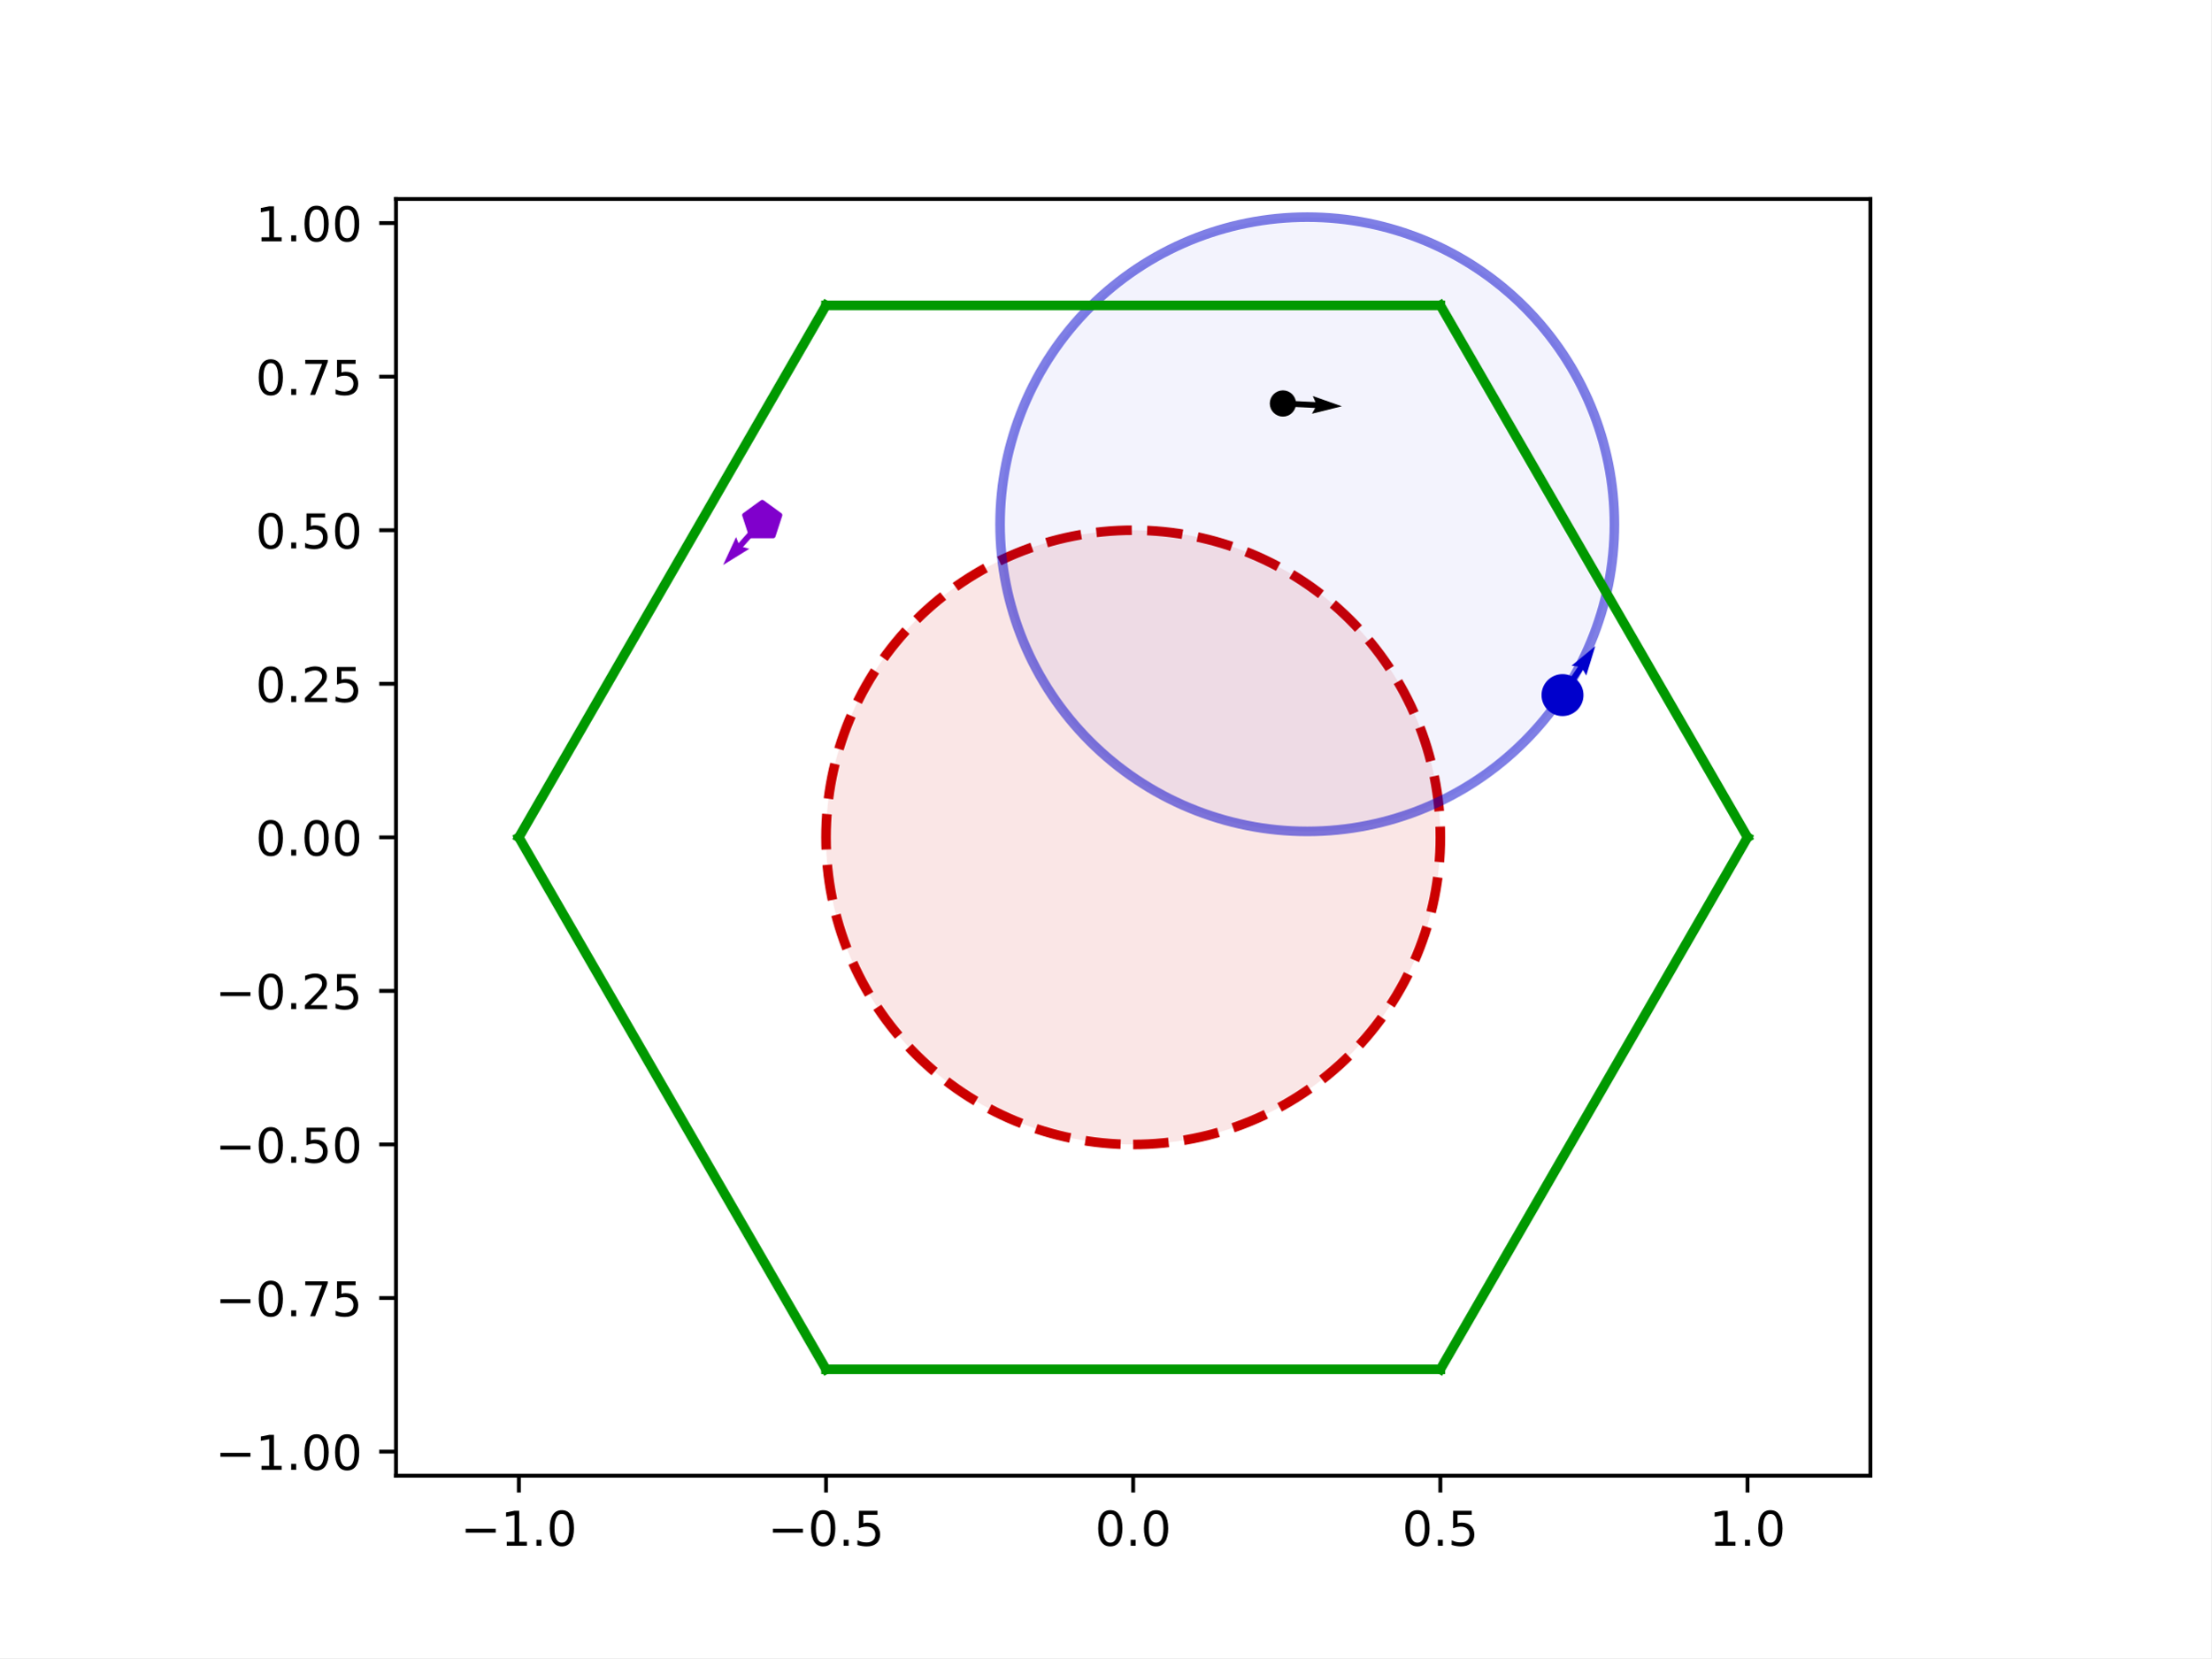
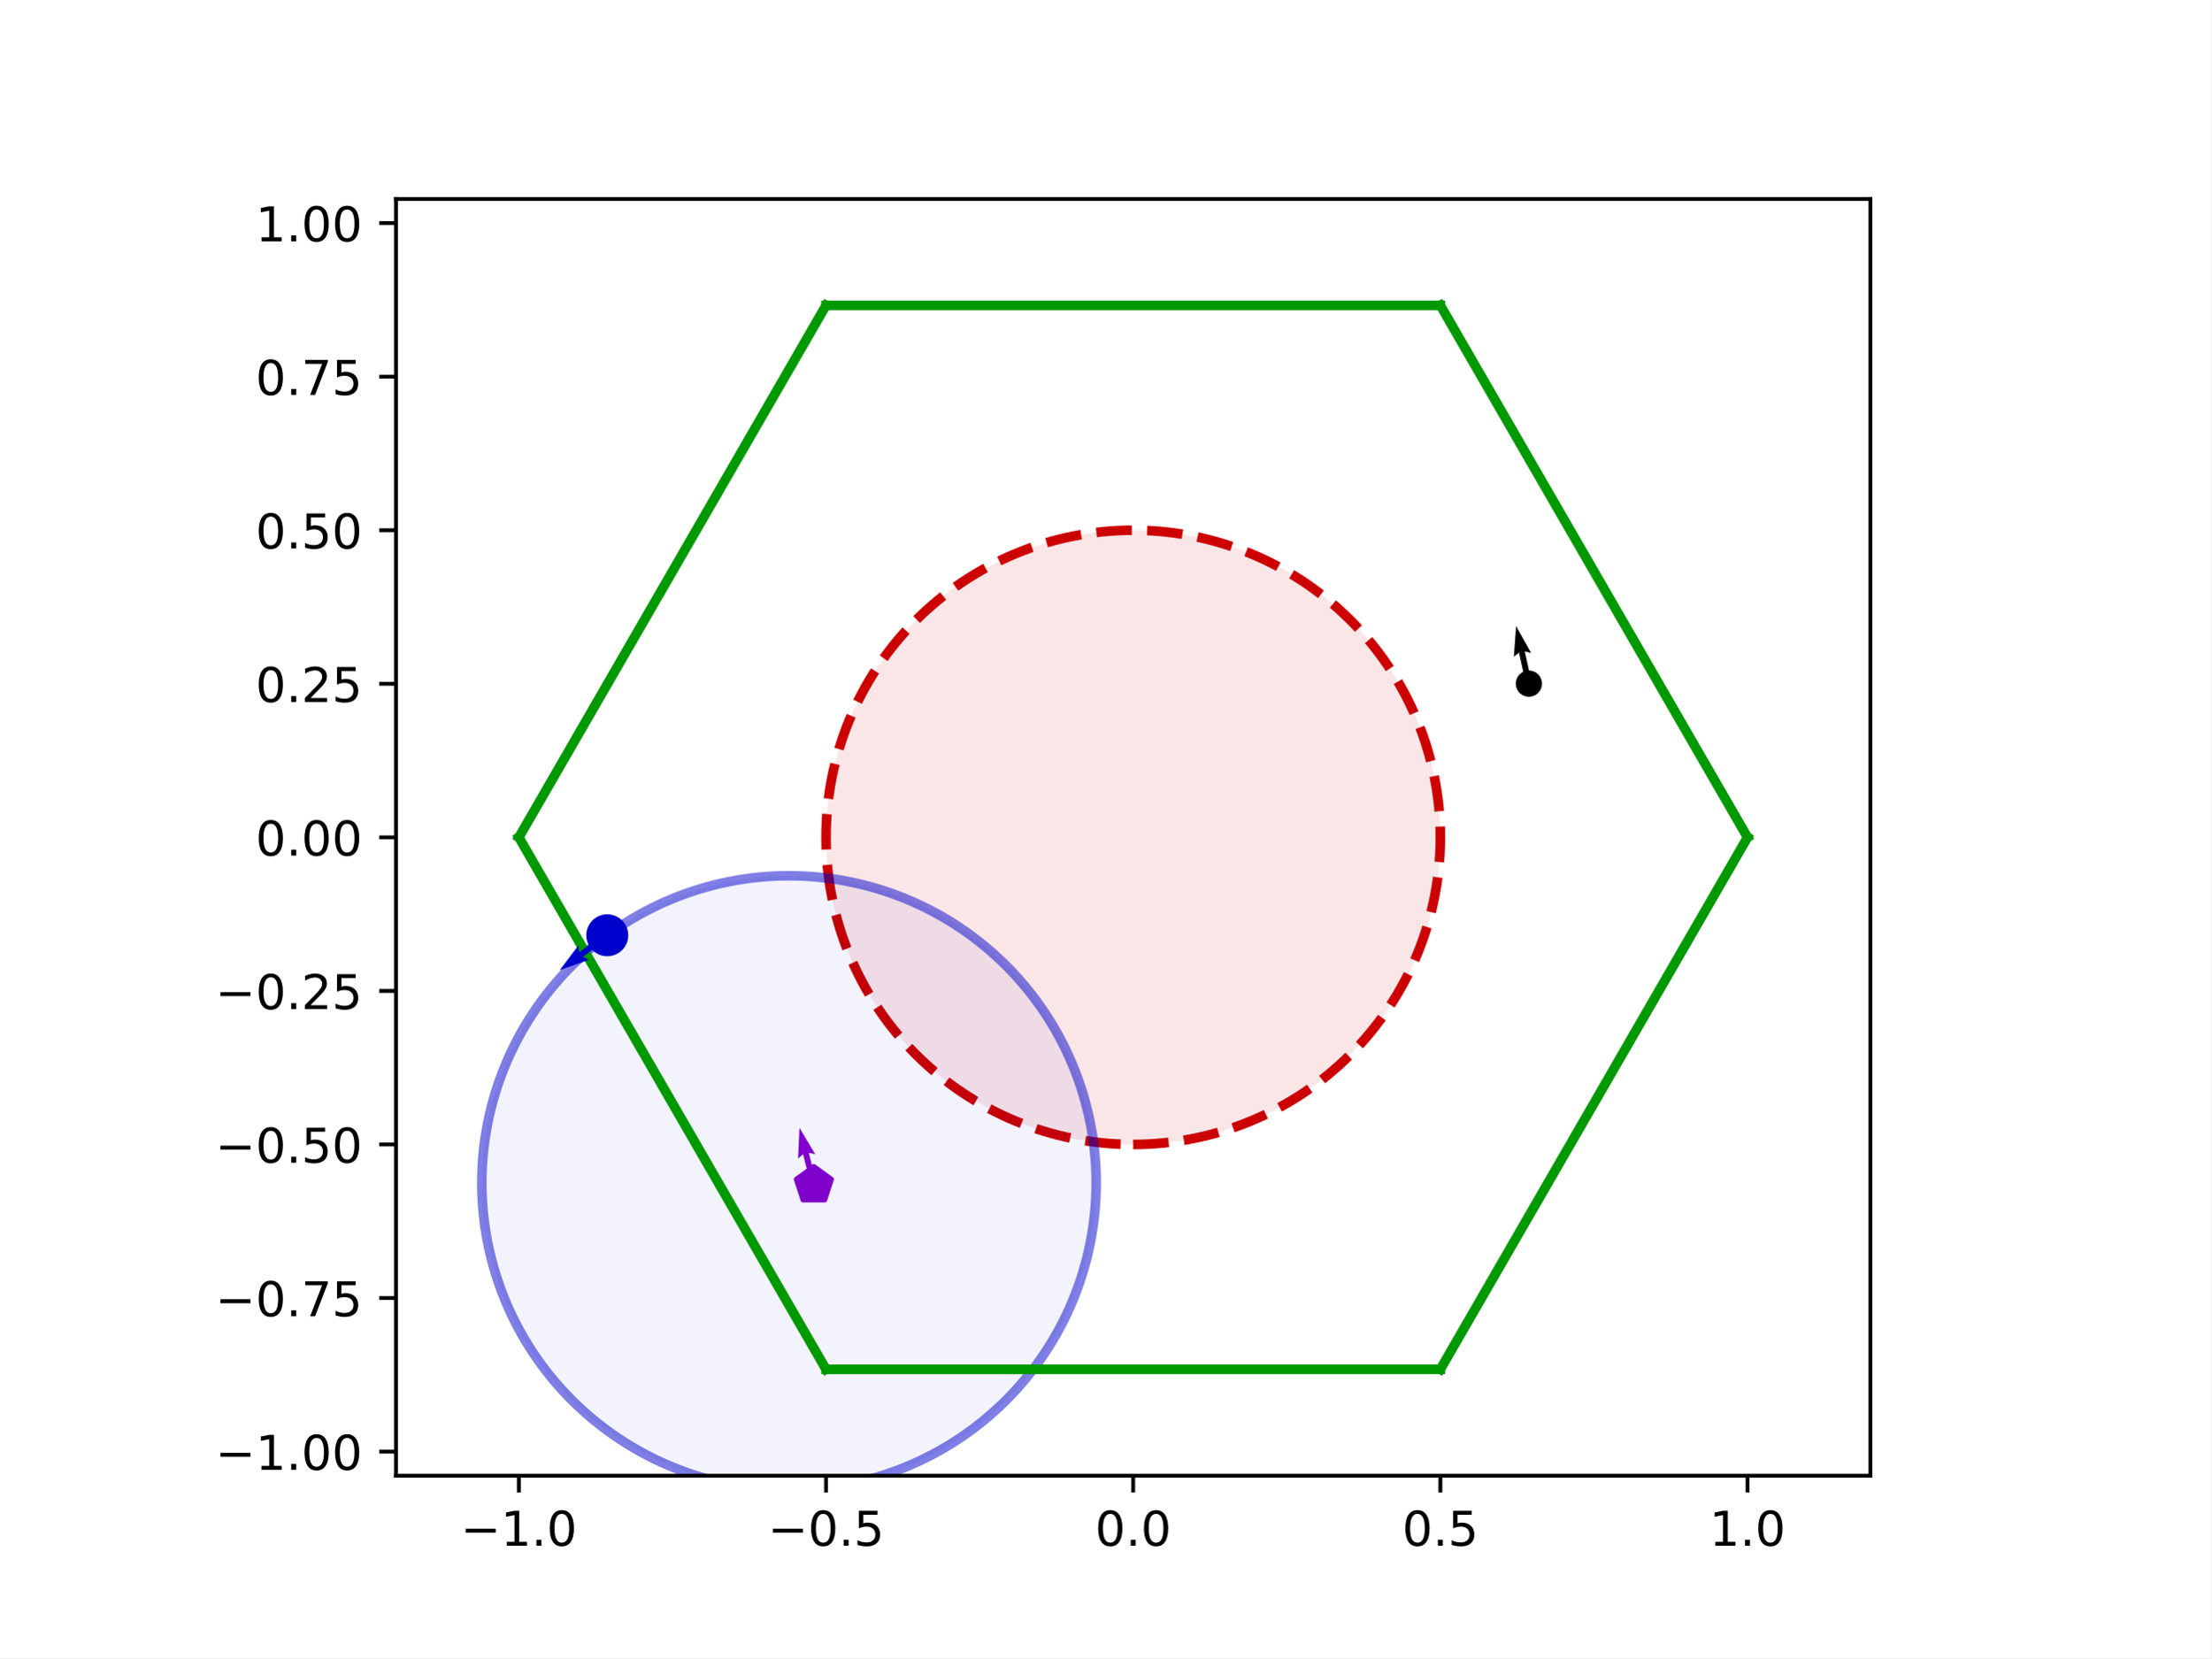
<svg xmlns="http://www.w3.org/2000/svg" xmlns:xlink="http://www.w3.org/1999/xlink" height="345.6pt" version="1.1" viewBox="0 0 460.8 345.6" width="460.8pt">
  <defs>
    <style type="text/css">
*{stroke-linecap:butt;stroke-linejoin:round;}
  </style>
  </defs>
  <g id="figure_1">
    <g id="patch_1">
      <path d="M 0 345.6  L 460.8 345.6  L 460.8 0  L 0 0  z " style="fill:#ffffff;" />
    </g>
    <g id="axes_1">
      <g id="patch_2">
        <path d="M 82.52 307.584  L 389.8 307.584  L 389.8 41.472  L 82.52 41.472  z " style="fill:#ffffff;" />
      </g>
      <g id="patch_3">
-         <path clip-path="url(#pb1c1e748c1)" d="M 236.16 238.545  C 253.137 238.545 269.422 231.799 281.427 219.795  C 293.431 207.79 300.177 191.505 300.177 174.528  C 300.177 157.551 293.431 141.266 281.427 129.261  C 269.422 117.257 253.137 110.511 236.16 110.511  C 219.183 110.511 202.898 117.257 190.893 129.261  C 178.889 141.266 172.143 157.551 172.143 174.528  C 172.143 191.505 178.889 207.79 190.893 219.795  C 202.898 231.799 219.183 238.545 236.16 238.545  z " style="fill:#cc0000;fill-opacity:0.1;stroke:#cc0000;stroke-dasharray:7.4,3.2;stroke-dashoffset:0;stroke-linejoin:miter;stroke-width:2;" />
+         <path clip-path="url(#pa5d13173cd)" d="M 236.16 238.545  C 253.137 238.545 269.422 231.799 281.427 219.795  C 293.431 207.79 300.177 191.505 300.177 174.528  C 300.177 157.551 293.431 141.266 281.427 129.261  C 269.422 117.257 253.137 110.511 236.16 110.511  C 219.183 110.511 202.898 117.257 190.893 129.261  C 178.889 141.266 172.143 157.551 172.143 174.528  C 172.143 191.505 178.889 207.79 190.893 219.795  C 202.898 231.799 219.183 238.545 236.16 238.545  z " style="fill:#cc0000;fill-opacity:0.1;stroke:#cc0000;stroke-dasharray:7.4,3.2;stroke-dashoffset:0;stroke-linejoin:miter;stroke-width:2;" />
      </g>
      <g id="patch_4">
-         <path clip-path="url(#pb1c1e748c1)" d="M 272.434 173.286  C 289.411 173.286 305.695 166.54 317.7 154.536  C 329.705 142.531 336.45 126.246 336.45 109.269  C 336.45 92.292 329.705 76.007 317.7 64.003  C 305.695 51.998 289.411 45.252 272.434 45.252  C 255.456 45.252 239.172 51.998 227.167 64.003  C 215.162 76.007 208.417 92.292 208.417 109.269  C 208.417 126.246 215.162 142.531 227.167 154.536  C 239.172 166.54 255.456 173.286 272.434 173.286  z " style="fill:#0000cc;fill-opacity:0.05;stroke:#0000cc;stroke-linejoin:miter;stroke-opacity:0.5;stroke-width:2;" />
+         <path clip-path="url(#pa5d13173cd)" d="M 164.426 310.567  C 181.403 310.567 197.687 303.821 209.692 291.817  C 221.697 279.812 228.442 263.527 228.442 246.55  C 228.442 229.573 221.697 213.288 209.692 201.283  C 197.687 189.279 181.403 182.533 164.426 182.533  C 147.448 182.533 131.164 189.279 119.159 201.283  C 107.154 213.288 100.409 229.573 100.409 246.55  C 100.409 263.527 107.154 279.812 119.159 291.817  C 131.164 303.821 147.448 310.567 164.426 310.567  z " style="fill:#0000cc;fill-opacity:0.05;stroke:#0000cc;stroke-linejoin:miter;stroke-opacity:0.5;stroke-width:2;" />
      </g>
      <g id="matplotlib.axis_1">
        <g id="xtick_1">
          <g id="line2d_1">
            <defs>
-               <path d="M 0 0  L 0 3.5  " id="m3f5b5e6204" style="stroke:#000000;stroke-width:0.8;" />
-             </defs>
-             <g>
-               <use style="stroke:#000000;stroke-width:0.8;" x="108.127" xlink:href="#m3f5b5e6204" y="307.584" />
+               <path d="M 0 0  L 0 3.5  " id="m0382776be2" style="stroke:#000000;stroke-width:0.8;" />
+             </defs>
+             <g>
+               <use style="stroke:#000000;stroke-width:0.8;" x="108.127" xlink:href="#m0382776be2" y="307.584" />
            </g>
          </g>
          <g id="text_1">
            <defs>
              <path d="M 10.594 35.5  L 73.188 35.5  L 73.188 27.203  L 10.594 27.203  z " id="DejaVuSans-8722" />
              <path d="M 12.406 8.297  L 28.516 8.297  L 28.516 63.922  L 10.984 60.406  L 10.984 69.391  L 28.422 72.906  L 38.281 72.906  L 38.281 8.297  L 54.391 8.297  L 54.391 0  L 12.406 0  z " id="DejaVuSans-49" />
              <path d="M 10.688 12.406  L 21 12.406  L 21 0  L 10.688 0  z " id="DejaVuSans-46" />
              <path d="M 31.781 66.406  Q 24.172 66.406 20.328 58.906  Q 16.5 51.422 16.5 36.375  Q 16.5 21.391 20.328 13.891  Q 24.172 6.391 31.781 6.391  Q 39.453 6.391 43.281 13.891  Q 47.125 21.391 47.125 36.375  Q 47.125 51.422 43.281 58.906  Q 39.453 66.406 31.781 66.406  z M 31.781 74.219  Q 44.047 74.219 50.516 64.516  Q 56.984 54.828 56.984 36.375  Q 56.984 17.969 50.516 8.266  Q 44.047 -1.422 31.781 -1.422  Q 19.531 -1.422 13.062 8.266  Q 6.594 17.969 6.594 36.375  Q 6.594 54.828 13.062 64.516  Q 19.531 74.219 31.781 74.219  z " id="DejaVuSans-48" />
            </defs>
            <g transform="translate(95.9854 322.1824)scale(0.1 -0.1)">
              <use xlink:href="#DejaVuSans-8722" />
              <use x="83.789" xlink:href="#DejaVuSans-49" />
              <use x="147.412" xlink:href="#DejaVuSans-46" />
              <use x="179.199" xlink:href="#DejaVuSans-48" />
            </g>
          </g>
        </g>
        <g id="xtick_2">
          <g id="line2d_2">
            <g>
-               <use style="stroke:#000000;stroke-width:0.8;" x="172.143" xlink:href="#m3f5b5e6204" y="307.584" />
+               <use style="stroke:#000000;stroke-width:0.8;" x="172.143" xlink:href="#m0382776be2" y="307.584" />
            </g>
          </g>
          <g id="text_2">
            <defs>
              <path d="M 10.797 72.906  L 49.516 72.906  L 49.516 64.594  L 19.828 64.594  L 19.828 46.734  Q 21.969 47.469 24.109 47.828  Q 26.266 48.188 28.422 48.188  Q 40.625 48.188 47.75 41.5  Q 54.891 34.812 54.891 23.391  Q 54.891 11.625 47.562 5.094  Q 40.234 -1.422 26.906 -1.422  Q 22.312 -1.422 17.547 -0.641  Q 12.797 0.141 7.719 1.703  L 7.719 11.625  Q 12.109 9.234 16.797 8.062  Q 21.484 6.891 26.703 6.891  Q 35.156 6.891 40.078 11.328  Q 45.016 15.766 45.016 23.391  Q 45.016 31 40.078 35.438  Q 35.156 39.891 26.703 39.891  Q 22.75 39.891 18.812 39.016  Q 14.891 38.141 10.797 36.281  z " id="DejaVuSans-53" />
            </defs>
            <g transform="translate(160.002 322.1824)scale(0.1 -0.1)">
              <use xlink:href="#DejaVuSans-8722" />
              <use x="83.789" xlink:href="#DejaVuSans-48" />
              <use x="147.412" xlink:href="#DejaVuSans-46" />
              <use x="179.199" xlink:href="#DejaVuSans-53" />
            </g>
          </g>
        </g>
        <g id="xtick_3">
          <g id="line2d_3">
            <g>
-               <use style="stroke:#000000;stroke-width:0.8;" x="236.16" xlink:href="#m3f5b5e6204" y="307.584" />
+               <use style="stroke:#000000;stroke-width:0.8;" x="236.16" xlink:href="#m0382776be2" y="307.584" />
            </g>
          </g>
          <g id="text_3">
            <g transform="translate(228.2084 322.1824)scale(0.1 -0.1)">
              <use xlink:href="#DejaVuSans-48" />
              <use x="63.623" xlink:href="#DejaVuSans-46" />
              <use x="95.41" xlink:href="#DejaVuSans-48" />
            </g>
          </g>
        </g>
        <g id="xtick_4">
          <g id="line2d_4">
            <g>
-               <use style="stroke:#000000;stroke-width:0.8;" x="300.177" xlink:href="#m3f5b5e6204" y="307.584" />
+               <use style="stroke:#000000;stroke-width:0.8;" x="300.177" xlink:href="#m0382776be2" y="307.584" />
            </g>
          </g>
          <g id="text_4">
            <g transform="translate(292.225 322.1824)scale(0.1 -0.1)">
              <use xlink:href="#DejaVuSans-48" />
              <use x="63.623" xlink:href="#DejaVuSans-46" />
              <use x="95.41" xlink:href="#DejaVuSans-53" />
            </g>
          </g>
        </g>
        <g id="xtick_5">
          <g id="line2d_5">
            <g>
-               <use style="stroke:#000000;stroke-width:0.8;" x="364.193" xlink:href="#m3f5b5e6204" y="307.584" />
+               <use style="stroke:#000000;stroke-width:0.8;" x="364.193" xlink:href="#m0382776be2" y="307.584" />
            </g>
          </g>
          <g id="text_5">
            <g transform="translate(356.2416 322.1824)scale(0.1 -0.1)">
              <use xlink:href="#DejaVuSans-49" />
              <use x="63.623" xlink:href="#DejaVuSans-46" />
              <use x="95.41" xlink:href="#DejaVuSans-48" />
            </g>
          </g>
        </g>
      </g>
      <g id="matplotlib.axis_2">
        <g id="ytick_1">
          <g id="line2d_6">
            <defs>
-               <path d="M 0 0  L -3.5 0  " id="m5375aae869" style="stroke:#000000;stroke-width:0.8;" />
-             </defs>
-             <g>
-               <use style="stroke:#000000;stroke-width:0.8;" x="82.52" xlink:href="#m5375aae869" y="302.561" />
+               <path d="M 0 0  L -3.5 0  " id="m068e454c33" style="stroke:#000000;stroke-width:0.8;" />
+             </defs>
+             <g>
+               <use style="stroke:#000000;stroke-width:0.8;" x="82.52" xlink:href="#m068e454c33" y="302.561" />
            </g>
          </g>
          <g id="text_6">
            <g transform="translate(44.87485 306.3604)scale(0.1 -0.1)">
              <use xlink:href="#DejaVuSans-8722" />
              <use x="83.789" xlink:href="#DejaVuSans-49" />
              <use x="147.412" xlink:href="#DejaVuSans-46" />
              <use x="179.199" xlink:href="#DejaVuSans-48" />
              <use x="242.822" xlink:href="#DejaVuSans-48" />
            </g>
          </g>
        </g>
        <g id="ytick_2">
          <g id="line2d_7">
            <g>
-               <use style="stroke:#000000;stroke-width:0.8;" x="82.52" xlink:href="#m5375aae869" y="270.553" />
+               <use style="stroke:#000000;stroke-width:0.8;" x="82.52" xlink:href="#m068e454c33" y="270.553" />
            </g>
          </g>
          <g id="text_7">
            <defs>
              <path d="M 8.203 72.906  L 55.078 72.906  L 55.078 68.703  L 28.609 0  L 18.312 0  L 43.219 64.594  L 8.203 64.594  z " id="DejaVuSans-55" />
            </defs>
            <g transform="translate(44.87485 274.3521)scale(0.1 -0.1)">
              <use xlink:href="#DejaVuSans-8722" />
              <use x="83.789" xlink:href="#DejaVuSans-48" />
              <use x="147.412" xlink:href="#DejaVuSans-46" />
              <use x="179.199" xlink:href="#DejaVuSans-55" />
              <use x="242.822" xlink:href="#DejaVuSans-53" />
            </g>
          </g>
        </g>
        <g id="ytick_3">
          <g id="line2d_8">
            <g>
-               <use style="stroke:#000000;stroke-width:0.8;" x="82.52" xlink:href="#m5375aae869" y="238.545" />
+               <use style="stroke:#000000;stroke-width:0.8;" x="82.52" xlink:href="#m068e454c33" y="238.545" />
            </g>
          </g>
          <g id="text_8">
            <g transform="translate(44.87485 242.3438)scale(0.1 -0.1)">
              <use xlink:href="#DejaVuSans-8722" />
              <use x="83.789" xlink:href="#DejaVuSans-48" />
              <use x="147.412" xlink:href="#DejaVuSans-46" />
              <use x="179.199" xlink:href="#DejaVuSans-53" />
              <use x="242.822" xlink:href="#DejaVuSans-48" />
            </g>
          </g>
        </g>
        <g id="ytick_4">
          <g id="line2d_9">
            <g>
-               <use style="stroke:#000000;stroke-width:0.8;" x="82.52" xlink:href="#m5375aae869" y="206.536" />
+               <use style="stroke:#000000;stroke-width:0.8;" x="82.52" xlink:href="#m068e454c33" y="206.536" />
            </g>
          </g>
          <g id="text_9">
            <defs>
              <path d="M 19.188 8.297  L 53.609 8.297  L 53.609 0  L 7.328 0  L 7.328 8.297  Q 12.938 14.109 22.625 23.891  Q 32.328 33.688 34.812 36.531  Q 39.547 41.844 41.422 45.531  Q 43.312 49.219 43.312 52.781  Q 43.312 58.594 39.234 62.25  Q 35.156 65.922 28.609 65.922  Q 23.969 65.922 18.812 64.312  Q 13.672 62.703 7.812 59.422  L 7.812 69.391  Q 13.766 71.781 18.938 73  Q 24.125 74.219 28.422 74.219  Q 39.75 74.219 46.484 68.547  Q 53.219 62.891 53.219 53.422  Q 53.219 48.922 51.531 44.891  Q 49.859 40.875 45.406 35.406  Q 44.188 33.984 37.641 27.219  Q 31.109 20.453 19.188 8.297  z " id="DejaVuSans-50" />
            </defs>
            <g transform="translate(44.87485 210.3355)scale(0.1 -0.1)">
              <use xlink:href="#DejaVuSans-8722" />
              <use x="83.789" xlink:href="#DejaVuSans-48" />
              <use x="147.412" xlink:href="#DejaVuSans-46" />
              <use x="179.199" xlink:href="#DejaVuSans-50" />
              <use x="242.822" xlink:href="#DejaVuSans-53" />
            </g>
          </g>
        </g>
        <g id="ytick_5">
          <g id="line2d_10">
            <g>
-               <use style="stroke:#000000;stroke-width:0.8;" x="82.52" xlink:href="#m5375aae869" y="174.528" />
+               <use style="stroke:#000000;stroke-width:0.8;" x="82.52" xlink:href="#m068e454c33" y="174.528" />
            </g>
          </g>
          <g id="text_10">
            <g transform="translate(53.25454 178.3272)scale(0.1 -0.1)">
              <use xlink:href="#DejaVuSans-48" />
              <use x="63.623" xlink:href="#DejaVuSans-46" />
              <use x="95.41" xlink:href="#DejaVuSans-48" />
              <use x="159.033" xlink:href="#DejaVuSans-48" />
            </g>
          </g>
        </g>
        <g id="ytick_6">
          <g id="line2d_11">
            <g>
-               <use style="stroke:#000000;stroke-width:0.8;" x="82.52" xlink:href="#m5375aae869" y="142.52" />
+               <use style="stroke:#000000;stroke-width:0.8;" x="82.52" xlink:href="#m068e454c33" y="142.52" />
            </g>
          </g>
          <g id="text_11">
            <g transform="translate(53.25454 146.3189)scale(0.1 -0.1)">
              <use xlink:href="#DejaVuSans-48" />
              <use x="63.623" xlink:href="#DejaVuSans-46" />
              <use x="95.41" xlink:href="#DejaVuSans-50" />
              <use x="159.033" xlink:href="#DejaVuSans-53" />
            </g>
          </g>
        </g>
        <g id="ytick_7">
          <g id="line2d_12">
            <g>
-               <use style="stroke:#000000;stroke-width:0.8;" x="82.52" xlink:href="#m5375aae869" y="110.511" />
+               <use style="stroke:#000000;stroke-width:0.8;" x="82.52" xlink:href="#m068e454c33" y="110.511" />
            </g>
          </g>
          <g id="text_12">
            <g transform="translate(53.25454 114.3106)scale(0.1 -0.1)">
              <use xlink:href="#DejaVuSans-48" />
              <use x="63.623" xlink:href="#DejaVuSans-46" />
              <use x="95.41" xlink:href="#DejaVuSans-53" />
              <use x="159.033" xlink:href="#DejaVuSans-48" />
            </g>
          </g>
        </g>
        <g id="ytick_8">
          <g id="line2d_13">
            <g>
-               <use style="stroke:#000000;stroke-width:0.8;" x="82.52" xlink:href="#m5375aae869" y="78.503" />
+               <use style="stroke:#000000;stroke-width:0.8;" x="82.52" xlink:href="#m068e454c33" y="78.503" />
            </g>
          </g>
          <g id="text_13">
            <g transform="translate(53.25454 82.30232)scale(0.1 -0.1)">
              <use xlink:href="#DejaVuSans-48" />
              <use x="63.623" xlink:href="#DejaVuSans-46" />
              <use x="95.41" xlink:href="#DejaVuSans-55" />
              <use x="159.033" xlink:href="#DejaVuSans-53" />
            </g>
          </g>
        </g>
        <g id="ytick_9">
          <g id="line2d_14">
            <g>
-               <use style="stroke:#000000;stroke-width:0.8;" x="82.52" xlink:href="#m5375aae869" y="46.495" />
+               <use style="stroke:#000000;stroke-width:0.8;" x="82.52" xlink:href="#m068e454c33" y="46.495" />
            </g>
          </g>
          <g id="text_14">
            <g transform="translate(53.25454 50.29402)scale(0.1 -0.1)">
              <use xlink:href="#DejaVuSans-49" />
              <use x="63.623" xlink:href="#DejaVuSans-46" />
              <use x="95.41" xlink:href="#DejaVuSans-48" />
              <use x="159.033" xlink:href="#DejaVuSans-48" />
            </g>
          </g>
        </g>
      </g>
      <g id="line2d_15">
-         <path clip-path="url(#pb1c1e748c1)" d="M 300.177 63.648  L 172.143 63.648  " style="fill:none;stroke:#009900;stroke-linecap:square;stroke-width:2;" />
+         <path clip-path="url(#pa5d13173cd)" d="M 300.177 63.648  L 172.143 63.648  " style="fill:none;stroke:#009900;stroke-linecap:square;stroke-width:2;" />
      </g>
      <g id="line2d_16">
-         <path clip-path="url(#pb1c1e748c1)" d="M 172.143 63.648  L 108.127 174.528  " style="fill:none;stroke:#009900;stroke-linecap:square;stroke-width:2;" />
+         <path clip-path="url(#pa5d13173cd)" d="M 172.143 63.648  L 108.127 174.528  " style="fill:none;stroke:#009900;stroke-linecap:square;stroke-width:2;" />
      </g>
      <g id="line2d_17">
-         <path clip-path="url(#pb1c1e748c1)" d="M 108.127 174.528  L 172.143 285.408  " style="fill:none;stroke:#009900;stroke-linecap:square;stroke-width:2;" />
+         <path clip-path="url(#pa5d13173cd)" d="M 108.127 174.528  L 172.143 285.408  " style="fill:none;stroke:#009900;stroke-linecap:square;stroke-width:2;" />
      </g>
      <g id="line2d_18">
-         <path clip-path="url(#pb1c1e748c1)" d="M 172.143 285.408  L 300.177 285.408  " style="fill:none;stroke:#009900;stroke-linecap:square;stroke-width:2;" />
+         <path clip-path="url(#pa5d13173cd)" d="M 172.143 285.408  L 300.177 285.408  " style="fill:none;stroke:#009900;stroke-linecap:square;stroke-width:2;" />
      </g>
      <g id="line2d_19">
-         <path clip-path="url(#pb1c1e748c1)" d="M 300.177 285.408  L 364.193 174.528  " style="fill:none;stroke:#009900;stroke-linecap:square;stroke-width:2;" />
+         <path clip-path="url(#pa5d13173cd)" d="M 300.177 285.408  L 364.193 174.528  " style="fill:none;stroke:#009900;stroke-linecap:square;stroke-width:2;" />
      </g>
      <g id="line2d_20">
-         <path clip-path="url(#pb1c1e748c1)" d="M 364.193 174.528  L 300.177 63.648  " style="fill:none;stroke:#009900;stroke-linecap:square;stroke-width:2;" />
+         <path clip-path="url(#pa5d13173cd)" d="M 364.193 174.528  L 300.177 63.648  " style="fill:none;stroke:#009900;stroke-linecap:square;stroke-width:2;" />
      </g>
      <g id="patch_5">
        <path d="M 82.52 307.584  L 82.52 41.472  " style="fill:none;stroke:#000000;stroke-linecap:square;stroke-linejoin:miter;stroke-width:0.8;" />
      </g>
      <g id="patch_6">
        <path d="M 389.8 307.584  L 389.8 41.472  " style="fill:none;stroke:#000000;stroke-linecap:square;stroke-linejoin:miter;stroke-width:0.8;" />
      </g>
      <g id="patch_7">
        <path d="M 82.52 307.584  L 389.8 307.584  " style="fill:none;stroke:#000000;stroke-linecap:square;stroke-linejoin:miter;stroke-width:0.8;" />
      </g>
      <g id="patch_8">
        <path d="M 82.52 41.472  L 389.8 41.472  " style="fill:none;stroke:#000000;stroke-linecap:square;stroke-linejoin:miter;stroke-width:0.8;" />
      </g>
      <g id="PathCollection_1">
        <defs>
-           <path d="M 0 2.236  C 0.593 2.236 1.162 2 1.581 1.581  C 2 1.162 2.236 0.593 2.236 0  C 2.236 -0.593 2 -1.162 1.581 -1.581  C 1.162 -2 0.593 -2.236 0 -2.236  C -0.593 -2.236 -1.162 -2 -1.581 -1.581  C -2 -1.162 -2.236 -0.593 -2.236 0  C -2.236 0.593 -2 1.162 -1.581 1.581  C -1.162 2 -0.593 2.236 0 2.236  z " id="ma4ad2bea8a" style="stroke:#000000;" />
+           <path d="M 0 2.236  C 0.593 2.236 1.162 2 1.581 1.581  C 2 1.162 2.236 0.593 2.236 0  C 2.236 -0.593 2 -1.162 1.581 -1.581  C 1.162 -2 0.593 -2.236 0 -2.236  C -0.593 -2.236 -1.162 -2 -1.581 -1.581  C -2 -1.162 -2.236 -0.593 -2.236 0  C -2.236 0.593 -2 1.162 -1.581 1.581  C -1.162 2 -0.593 2.236 0 2.236  z " id="m48b9a9d0ef" style="stroke:#000000;" />
        </defs>
-         <g clip-path="url(#pb1c1e748c1)">
-           <use style="stroke:#000000;" x="267.365" xlink:href="#ma4ad2bea8a" y="84.098" />
+         <g clip-path="url(#pa5d13173cd)">
+           <use style="stroke:#000000;" x="318.629" xlink:href="#m48b9a9d0ef" y="142.489" />
        </g>
      </g>
      <g id="Quiver_1">
-         <path clip-path="url(#pb1c1e748c1)" d="M 267.394 83.484  L 274.147 83.804  L 273.591 82.548  L 279.643 84.68  L 273.417 86.231  L 274.089 85.032  L 267.336 84.712  L 267.394 83.484  " />
+         <path clip-path="url(#pa5d13173cd)" d="M 318.029 142.622  L 316.561 136.024  L 315.495 136.89  L 315.96 130.491  L 319.094 136.09  L 317.761 135.757  L 319.229 142.355  L 318.029 142.622  " />
      </g>
      <g id="PathCollection_2">
        <defs>
-           <path d="M 0 -3.873  L -3.683 -1.197  L -2.276 3.133  L 2.276 3.133  L 3.683 -1.197  z " id="m21fae8c517" style="stroke:#8000cc;" />
+           <path d="M 0 -3.873  L -3.683 -1.197  L -2.276 3.133  L 2.276 3.133  L 3.683 -1.197  z " id="mbec77d0a56" style="stroke:#8000cc;" />
        </defs>
-         <g clip-path="url(#pb1c1e748c1)">
-           <use style="fill:#8000cc;stroke:#8000cc;" x="158.852" xlink:href="#m21fae8c517" y="108.562" />
+         <g clip-path="url(#pa5d13173cd)">
+           <use style="fill:#8000cc;stroke:#8000cc;" x="169.609" xlink:href="#mbec77d0a56" y="246.989" />
        </g>
      </g>
      <g id="Quiver_2">
-         <path clip-path="url(#pb1c1e748c1)" d="M 159.312 108.97  L 154.827 114.028  L 156.154 114.383  L 150.697 117.758  L 153.395 111.937  L 153.907 113.212  L 158.392 108.154  L 159.312 108.97  " style="fill:#8000cc;" />
+         <path clip-path="url(#pa5d13173cd)" d="M 169.013 247.139  L 167.363 240.584  L 166.321 241.48  L 166.608 235.07  L 169.897 240.579  L 168.555 240.284  L 170.205 246.839  L 169.013 247.139  " style="fill:#8000cc;" />
      </g>
      <g id="PathCollection_3">
        <defs>
-           <path d="M 0 3.873  C 1.027 3.873 2.012 3.465 2.739 2.739  C 3.465 2.012 3.873 1.027 3.873 0  C 3.873 -1.027 3.465 -2.012 2.739 -2.739  C 2.012 -3.465 1.027 -3.873 0 -3.873  C -1.027 -3.873 -2.012 -3.465 -2.739 -2.739  C -3.465 -2.012 -3.873 -1.027 -3.873 0  C -3.873 1.027 -3.465 2.012 -2.739 2.739  C -2.012 3.465 -1.027 3.873 0 3.873  z " id="mf28a1356a1" style="stroke:#0000cc;" />
+           <path d="M 0 3.873  C 1.027 3.873 2.012 3.465 2.739 2.739  C 3.465 2.012 3.873 1.027 3.873 0  C 3.873 -1.027 3.465 -2.012 2.739 -2.739  C 2.012 -3.465 1.027 -3.873 0 -3.873  C -1.027 -3.873 -2.012 -3.465 -2.739 -2.739  C -3.465 -2.012 -3.873 -1.027 -3.873 0  C -3.873 1.027 -3.465 2.012 -2.739 2.739  C -2.012 3.465 -1.027 3.873 0 3.873  z " id="mc21ebebdd4" style="stroke:#0000cc;" />
        </defs>
-         <g clip-path="url(#pb1c1e748c1)">
-           <use style="fill:#0000cc;stroke:#0000cc;" x="325.632" xlink:href="#mf28a1356a1" y="144.88" />
+         <g clip-path="url(#pa5d13173cd)">
+           <use style="fill:#0000cc;stroke:#0000cc;" x="126.551" xlink:href="#mc21ebebdd4" y="194.94" />
        </g>
      </g>
      <g id="Quiver_3">
-         <path clip-path="url(#pb1c1e748c1)" d="M 325.121 144.538  L 328.881 138.92  L 327.518 138.747  L 332.469 134.666  L 330.582 140.798  L 329.903 139.604  L 326.142 145.221  L 325.121 144.538  " style="fill:#0000cc;" />
+         <path clip-path="url(#pa5d13173cd)" d="M 126.914 195.435  L 121.464 199.435  L 122.687 200.062  L 116.641 202.212  L 120.505 197.09  L 120.737 198.444  L 126.187 194.444  L 126.914 195.435  " style="fill:#0000cc;" />
      </g>
    </g>
  </g>
  <defs>
-     <clipPath id="pb1c1e748c1">
+     <clipPath id="pa5d13173cd">
      <rect height="266.112" width="307.28" x="82.52" y="41.472" />
    </clipPath>
  </defs>
</svg>
